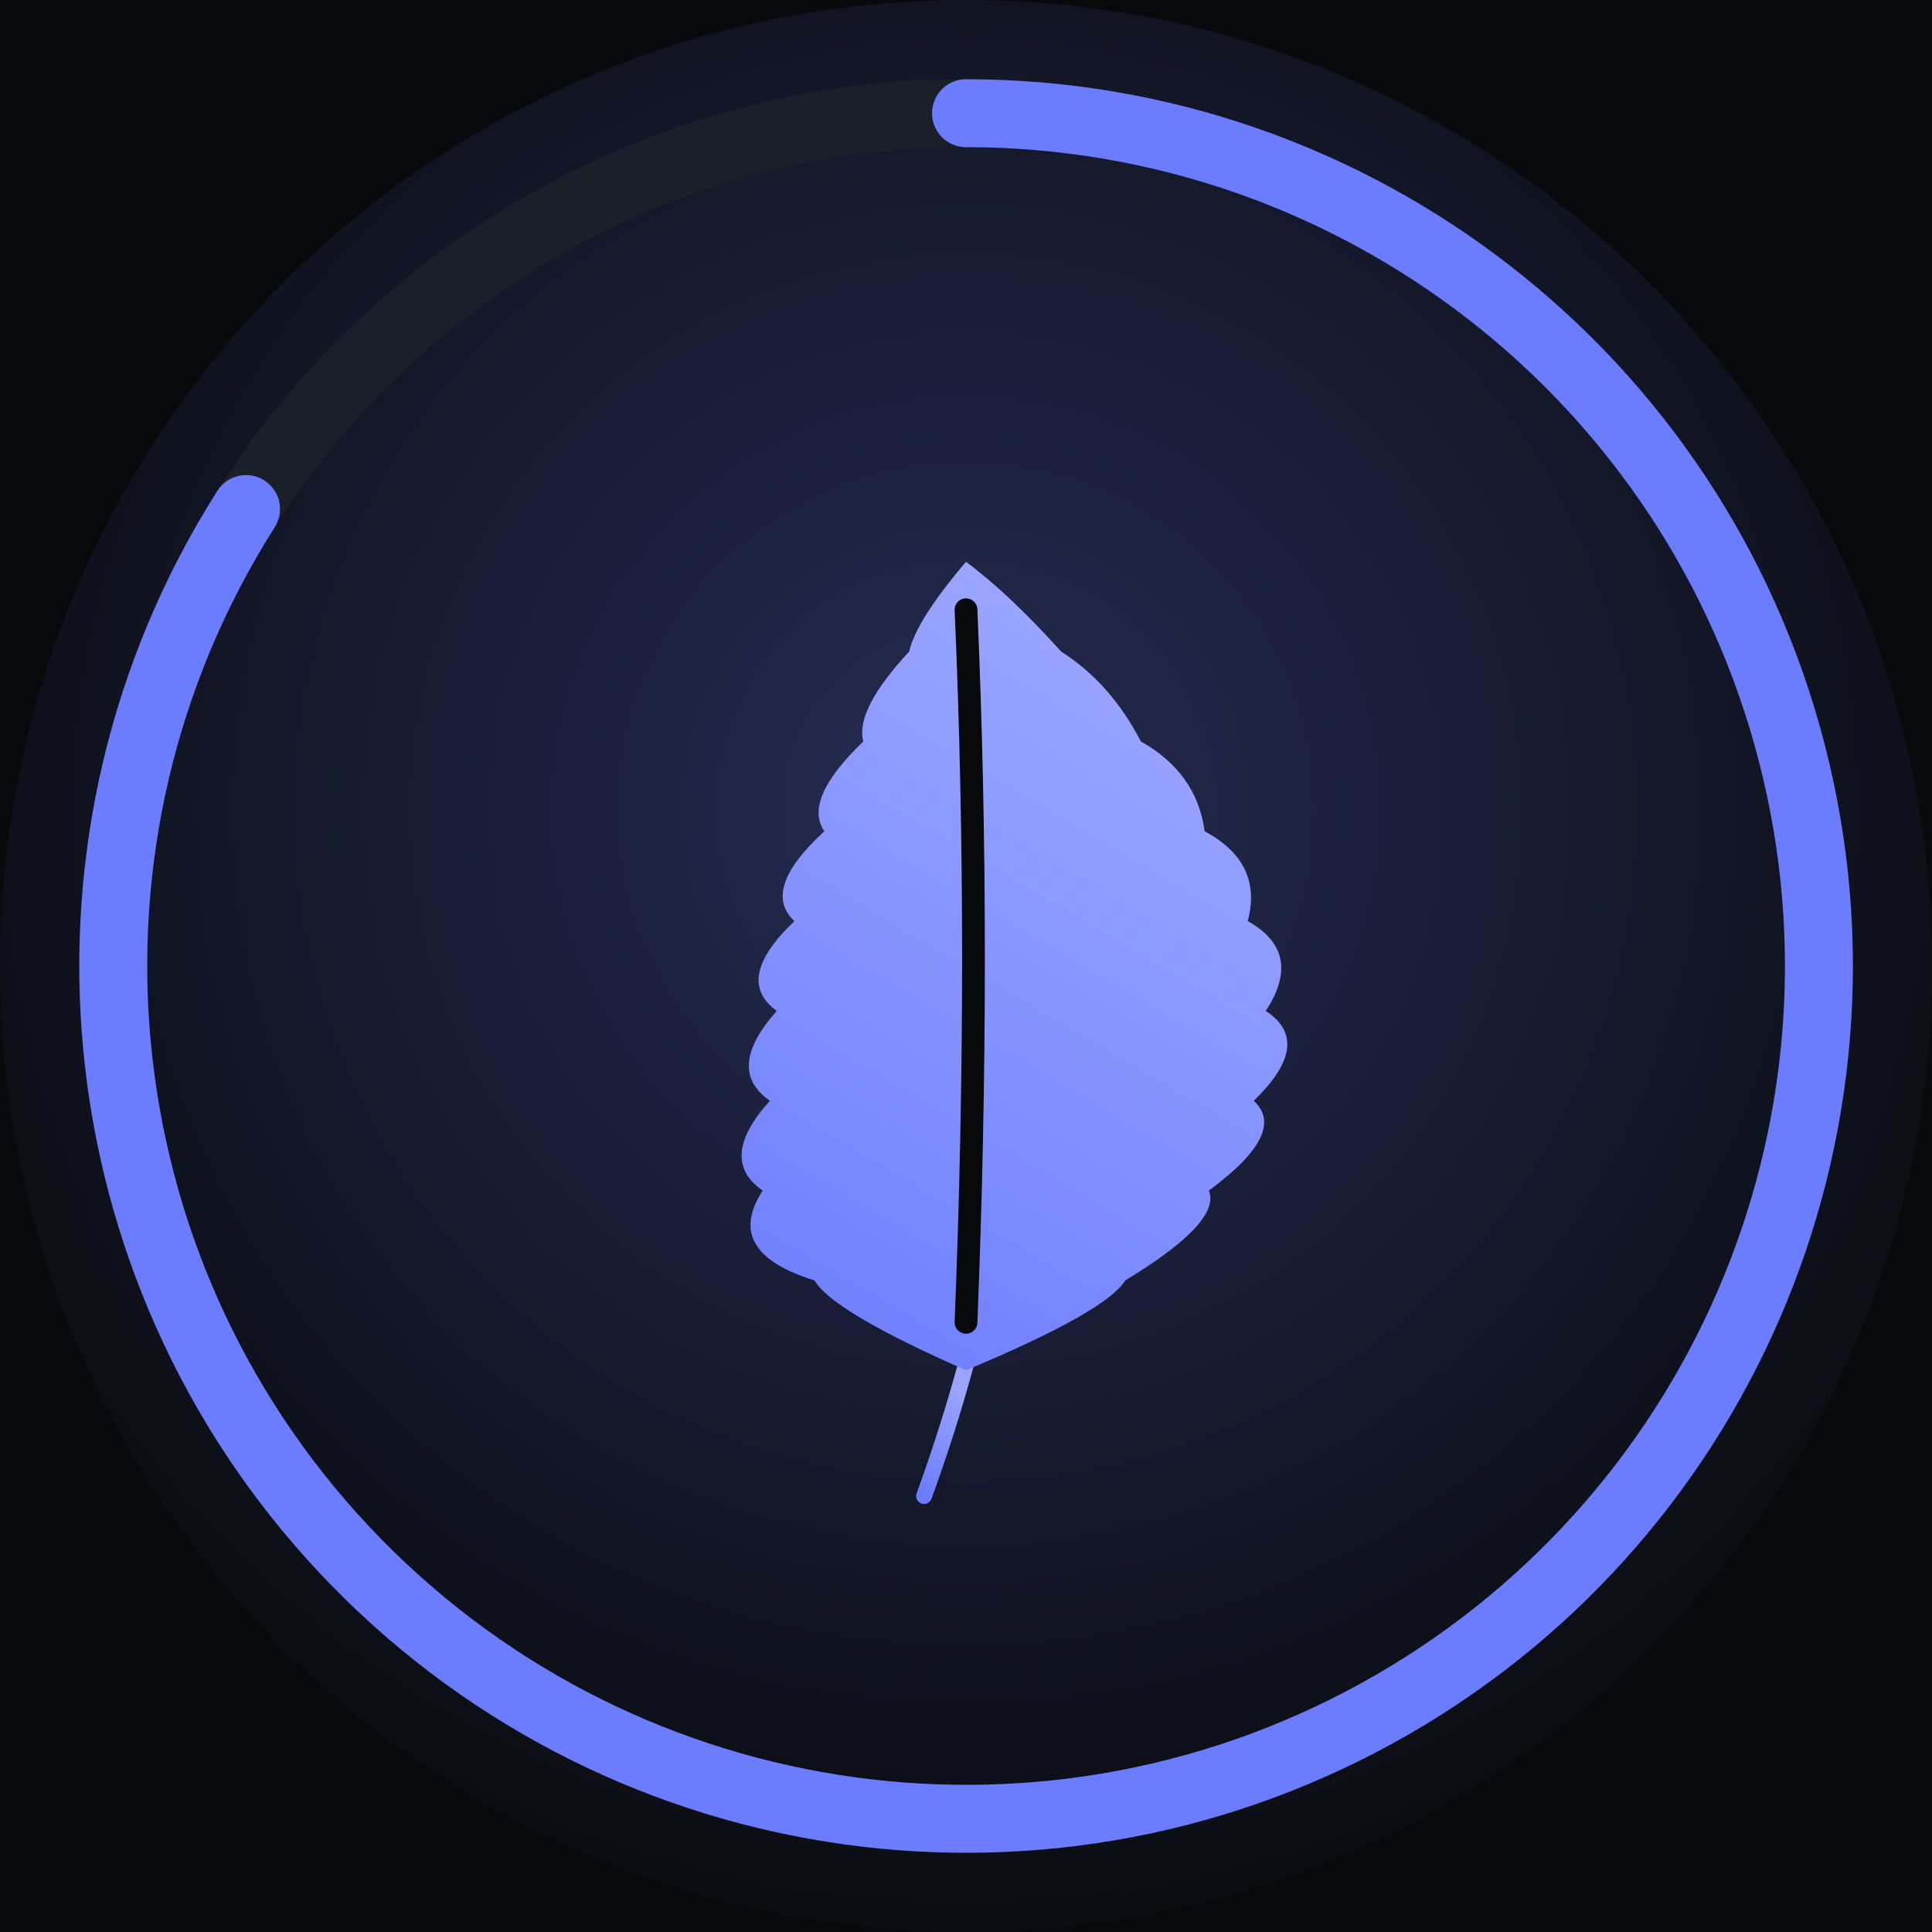
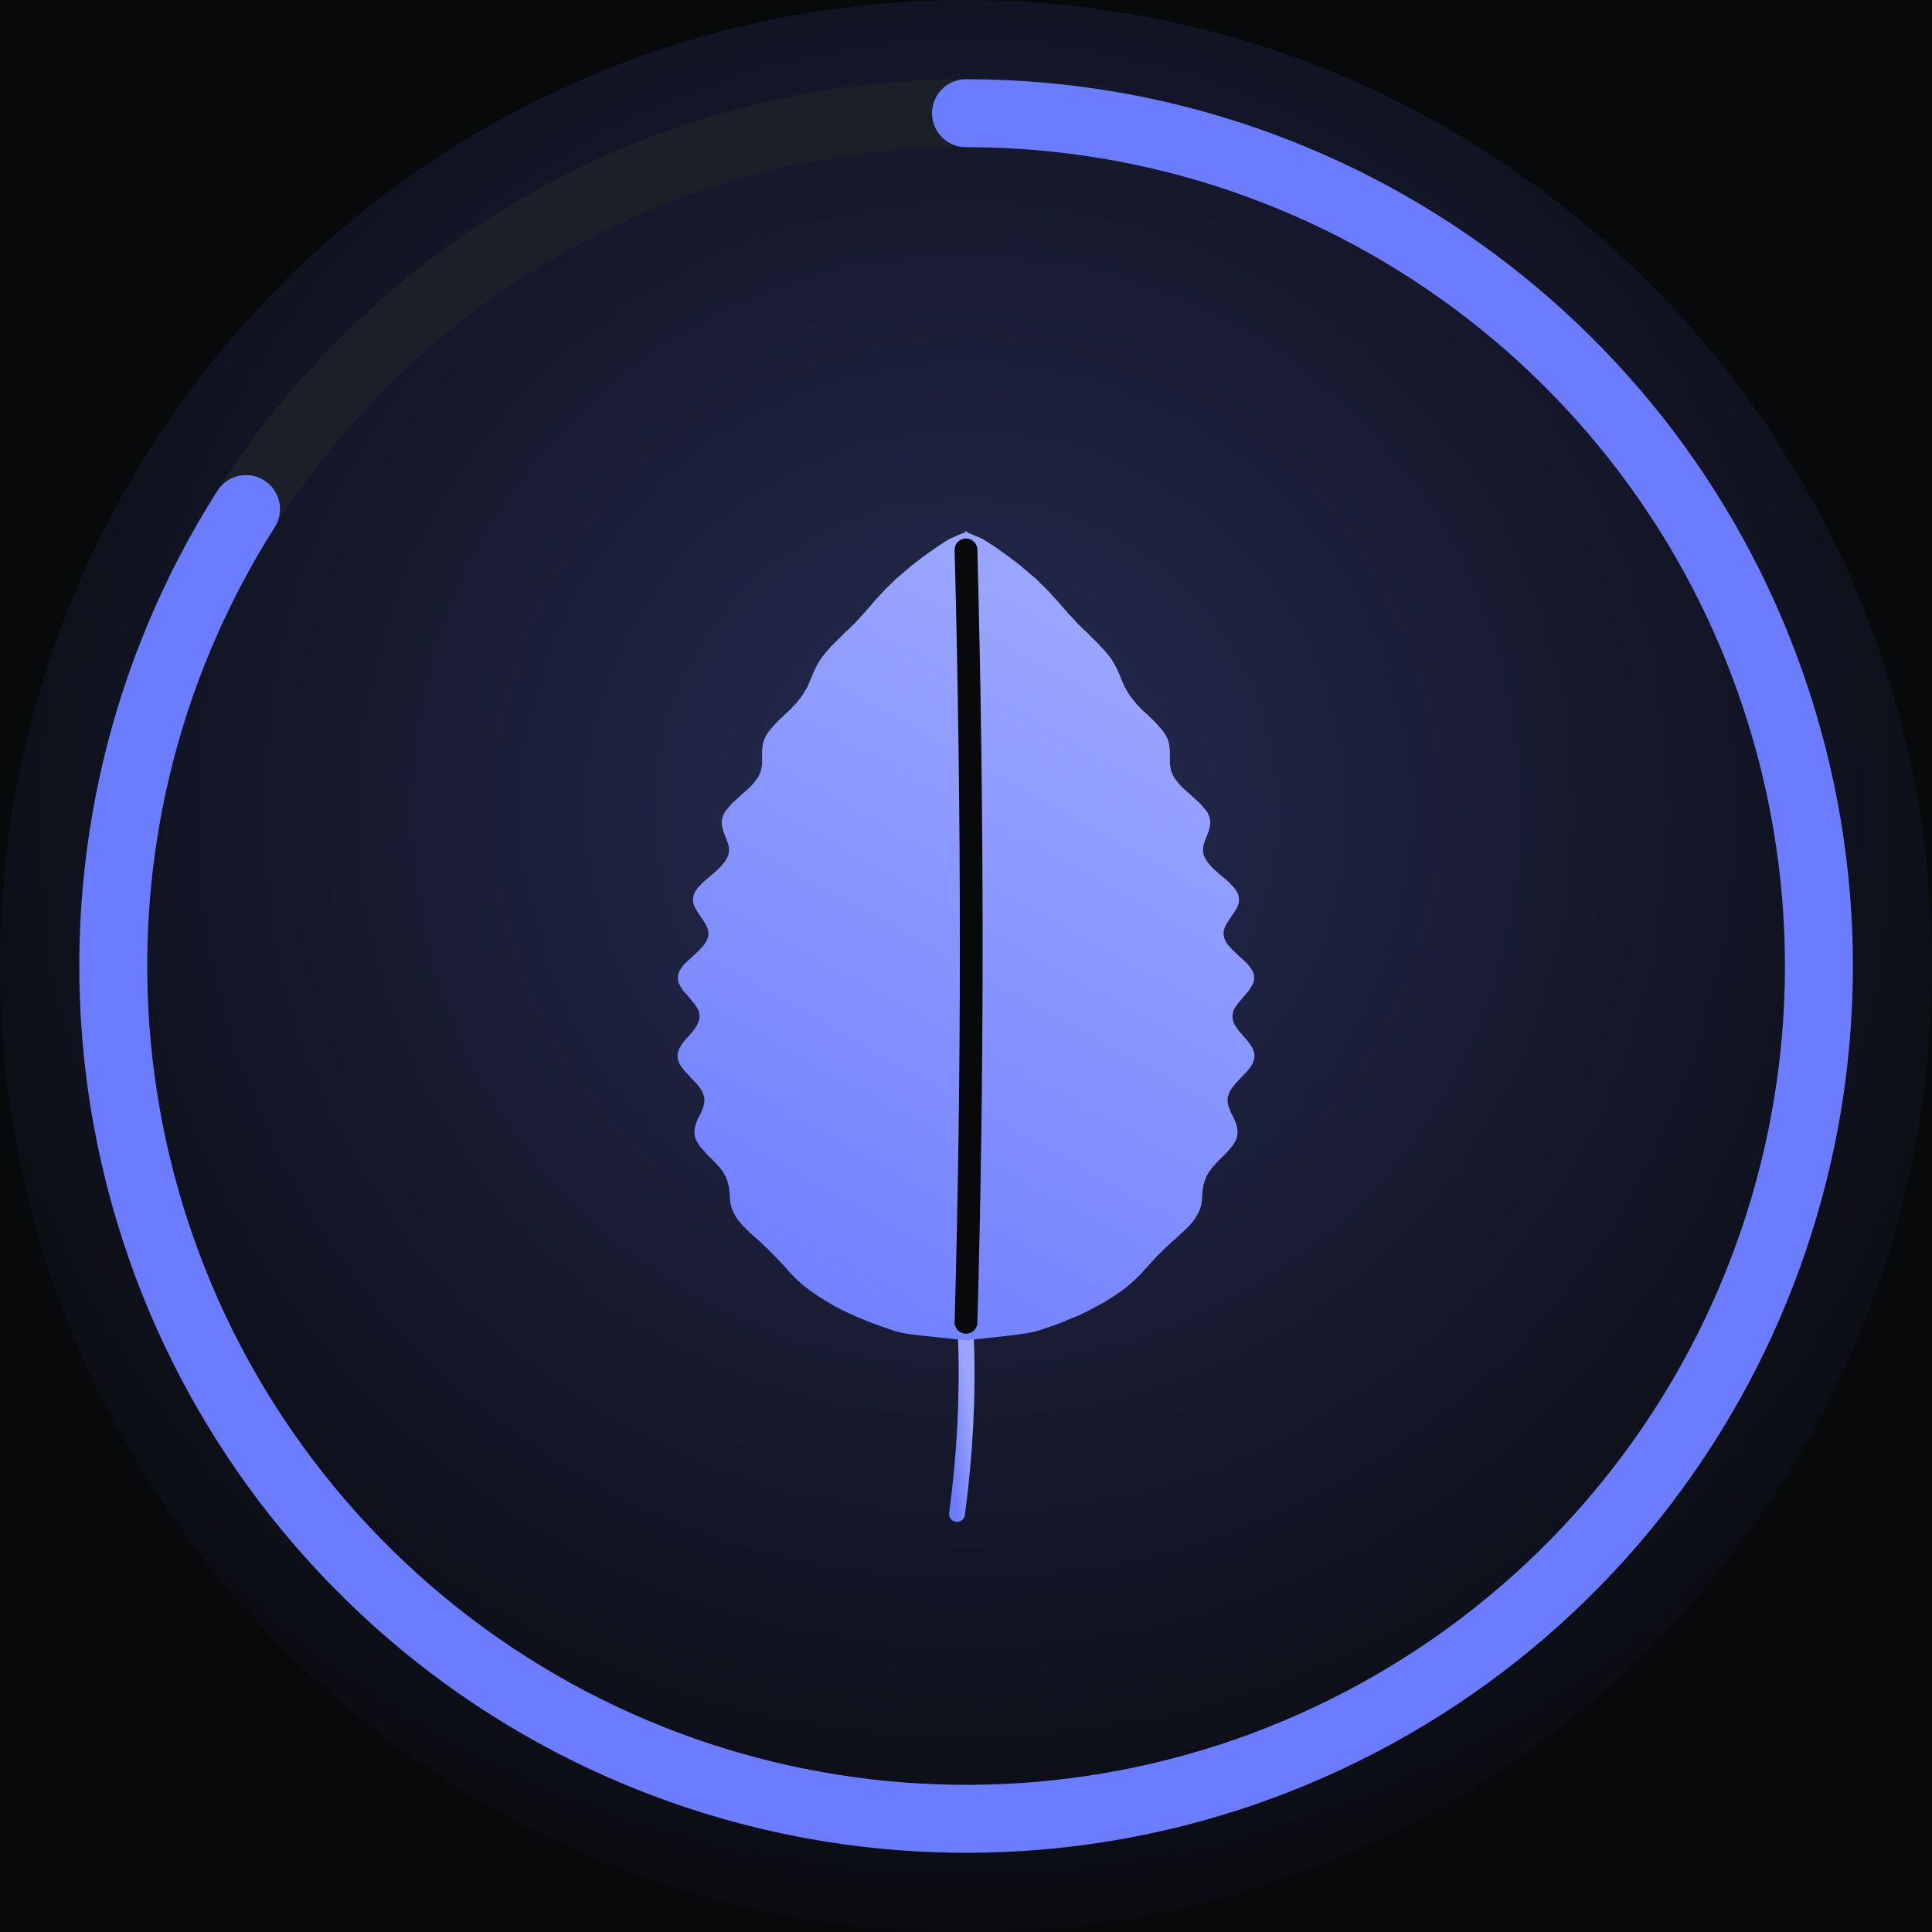
<svg xmlns="http://www.w3.org/2000/svg" width="512" height="512" viewBox="0 0 512 512">
  <defs>
    <linearGradient id="лист" x1="0" y1="1" x2="0.4" y2="0">
      <stop offset="0%" stop-color="#6C7CFF" />
      <stop offset="100%" stop-color="#9AA5FF" />
    </linearGradient>
    <radialGradient id="аура" cx="0.5" cy="0.42" r="0.62">
      <stop offset="0%" stop-color="#6C7CFF" stop-opacity="0.30" />
      <stop offset="100%" stop-color="#6C7CFF" stop-opacity="0" />
    </radialGradient>
    <linearGradient id="подложка" x1="0" y1="0" x2="0.6" y2="1">
      <stop offset="0%" stop-color="#6C7CFF" />
      <stop offset="100%" stop-color="#4B57D8" />
    </linearGradient>
  </defs>
  <rect width="512" height="512" fill="#08090B" />
  <circle cx="256" cy="256" r="256" fill="url(#аура)" />
  <circle cx="256" cy="256" r="226" fill="none" stroke="#1B1F28" stroke-width="18" />
  <path d="M 256 30 A 226 226 0 1 1 65.2 134.9" fill="none" stroke="#6C7CFF" stroke-width="18" stroke-linecap="round" />
  <g transform="translate(256 363.129) rotate(0) scale(7.935)">
-     <path d="M 0 -0.2 Q -0.6 2.0 -1.4 4.2" fill="none" stroke="url(#лист)" stroke-width="0.53" stroke-linecap="round" />
-     <path d="M 0.00 -0.00 Q 4.67 -1.95 5.32 -3.00 Q 8.54 -4.95 8.11 -6.00 Q 10.76 -7.95 9.61 -9.00 Q 11.63 -10.95 10.01 -12.00 Q 11.29 -13.95 9.41 -15.00 Q 9.93 -16.95 7.97 -18.00 Q 7.71 -19.95 5.84 -21.00 Q 4.83 -22.95 3.18 -24.00 Q 1.42 -25.95 0.00 -27.00 Q -1.66 -25.05 -1.90 -24.00 Q -3.71 -22.05 -3.43 -21.00 Q -5.46 -19.05 -4.73 -18.00 Q -6.86 -16.05 -5.73 -15.00 Q -7.78 -13.05 -6.32 -12.00 Q -8.06 -10.05 -6.55 -9.00 Q -8.31 -7.05 -6.79 -6.00 Q -8.13 -3.95 -5.06 -3.00 Q -4.44 -1.95 0.00 -0.00 Z" fill="url(#лист)" />
-     <path d="M 0 -1.6 Q 0.5 -14 0 -25.4" fill="none" stroke="#08090B" stroke-width="0.76" stroke-linecap="round" />
+     <path d="M 0 -1 Q 0.1 1.8 -0.3 4.8" fill="none" stroke="url(#лист)" stroke-width="0.53" stroke-linecap="round" />
+     <path d="M 0.00 -1.00 C 0.33 -1.04, 1.52 -1.15, 1.98 -1.23 C 2.45 -1.30, 2.55 -1.38, 2.79 -1.45 C 3.02 -1.52, 3.21 -1.60, 3.39 -1.68 C 3.58 -1.75, 3.75 -1.82, 3.91 -1.90 C 4.06 -1.97, 4.21 -2.05, 4.35 -2.13 C 4.49 -2.20, 4.62 -2.27, 4.74 -2.35 C 4.87 -2.43, 4.98 -2.50, 5.09 -2.58 C 5.20 -2.65, 5.29 -2.72, 5.39 -2.80 C 5.48 -2.88, 5.56 -2.95, 5.64 -3.02 C 5.72 -3.10, 5.80 -3.17, 5.87 -3.25 C 5.94 -3.33, 6.00 -3.40, 6.07 -3.47 C 6.14 -3.55, 6.21 -3.63, 6.28 -3.70 C 6.35 -3.78, 6.42 -3.85, 6.50 -3.93 C 6.57 -4.00, 6.65 -4.08, 6.73 -4.15 C 6.81 -4.23, 6.89 -4.30, 6.98 -4.38 C 7.06 -4.45, 7.14 -4.52, 7.22 -4.60 C 7.30 -4.67, 7.38 -4.75, 7.45 -4.82 C 7.52 -4.90, 7.58 -4.97, 7.64 -5.05 C 7.69 -5.13, 7.73 -5.20, 7.77 -5.27 C 7.80 -5.35, 7.83 -5.42, 7.85 -5.50 C 7.87 -5.58, 7.88 -5.65, 7.88 -5.72 C 7.89 -5.80, 7.89 -5.87, 7.90 -5.95 C 7.91 -6.02, 7.91 -6.10, 7.93 -6.18 C 7.95 -6.25, 7.97 -6.33, 8.00 -6.40 C 8.03 -6.48, 8.07 -6.55, 8.12 -6.63 C 8.17 -6.70, 8.23 -6.78, 8.30 -6.85 C 8.37 -6.93, 8.44 -7.00, 8.51 -7.08 C 8.59 -7.15, 8.67 -7.22, 8.73 -7.30 C 8.80 -7.38, 8.87 -7.45, 8.92 -7.53 C 8.97 -7.60, 9.01 -7.67, 9.04 -7.75 C 9.06 -7.83, 9.07 -7.90, 9.07 -7.98 C 9.07 -8.05, 9.05 -8.13, 9.03 -8.20 C 9.01 -8.27, 8.97 -8.35, 8.94 -8.43 C 8.90 -8.50, 8.86 -8.57, 8.83 -8.65 C 8.80 -8.72, 8.77 -8.80, 8.75 -8.88 C 8.74 -8.95, 8.73 -9.02, 8.74 -9.10 C 8.76 -9.18, 8.78 -9.25, 8.82 -9.33 C 8.86 -9.40, 8.92 -9.47, 8.98 -9.55 C 9.04 -9.62, 9.12 -9.70, 9.19 -9.78 C 9.26 -9.85, 9.33 -9.93, 9.40 -10.00 C 9.46 -10.07, 9.52 -10.15, 9.56 -10.22 C 9.60 -10.30, 9.63 -10.38, 9.63 -10.45 C 9.64 -10.52, 9.63 -10.60, 9.60 -10.68 C 9.58 -10.75, 9.53 -10.82, 9.48 -10.90 C 9.43 -10.97, 9.36 -11.05, 9.29 -11.13 C 9.23 -11.20, 9.16 -11.28, 9.10 -11.35 C 9.05 -11.43, 8.99 -11.50, 8.96 -11.57 C 8.92 -11.65, 8.90 -11.73, 8.90 -11.80 C 8.90 -11.88, 8.91 -11.95, 8.94 -12.03 C 8.97 -12.10, 9.03 -12.18, 9.08 -12.25 C 9.14 -12.32, 9.21 -12.40, 9.27 -12.47 C 9.33 -12.55, 9.41 -12.63, 9.46 -12.70 C 9.51 -12.78, 9.56 -12.85, 9.59 -12.92 C 9.62 -13.00, 9.63 -13.07, 9.62 -13.15 C 9.62 -13.23, 9.59 -13.30, 9.54 -13.38 C 9.50 -13.45, 9.44 -13.53, 9.37 -13.60 C 9.30 -13.67, 9.21 -13.75, 9.13 -13.82 C 9.05 -13.90, 8.96 -13.98, 8.89 -14.05 C 8.82 -14.13, 8.75 -14.20, 8.70 -14.27 C 8.66 -14.35, 8.62 -14.43, 8.61 -14.50 C 8.60 -14.57, 8.60 -14.65, 8.62 -14.72 C 8.64 -14.80, 8.68 -14.88, 8.73 -14.95 C 8.77 -15.03, 8.83 -15.10, 8.88 -15.18 C 8.93 -15.25, 8.98 -15.33, 9.02 -15.40 C 9.06 -15.47, 9.10 -15.55, 9.11 -15.62 C 9.12 -15.70, 9.12 -15.78, 9.10 -15.85 C 9.08 -15.93, 9.04 -16.00, 8.98 -16.08 C 8.93 -16.15, 8.85 -16.22, 8.78 -16.30 C 8.70 -16.37, 8.60 -16.45, 8.52 -16.52 C 8.43 -16.60, 8.34 -16.68, 8.26 -16.75 C 8.19 -16.82, 8.12 -16.90, 8.06 -16.98 C 8.01 -17.05, 7.97 -17.13, 7.94 -17.20 C 7.92 -17.27, 7.91 -17.35, 7.92 -17.42 C 7.92 -17.50, 7.94 -17.58, 7.97 -17.65 C 7.99 -17.73, 8.03 -17.80, 8.06 -17.88 C 8.08 -17.95, 8.12 -18.02, 8.13 -18.10 C 8.15 -18.17, 8.16 -18.25, 8.16 -18.33 C 8.15 -18.40, 8.13 -18.48, 8.10 -18.55 C 8.07 -18.63, 8.02 -18.70, 7.95 -18.77 C 7.89 -18.85, 7.82 -18.93, 7.74 -19.00 C 7.66 -19.07, 7.57 -19.15, 7.49 -19.23 C 7.40 -19.30, 7.32 -19.38, 7.24 -19.45 C 7.17 -19.52, 7.09 -19.60, 7.04 -19.68 C 6.98 -19.75, 6.93 -19.82, 6.90 -19.90 C 6.86 -19.97, 6.84 -20.05, 6.83 -20.13 C 6.81 -20.20, 6.81 -20.28, 6.81 -20.35 C 6.81 -20.43, 6.81 -20.50, 6.81 -20.57 C 6.81 -20.65, 6.81 -20.72, 6.80 -20.80 C 6.79 -20.87, 6.78 -20.95, 6.75 -21.03 C 6.73 -21.10, 6.69 -21.18, 6.64 -21.25 C 6.60 -21.32, 6.54 -21.40, 6.47 -21.47 C 6.41 -21.55, 6.33 -21.63, 6.26 -21.70 C 6.18 -21.78, 6.10 -21.85, 6.02 -21.93 C 5.94 -22.00, 5.86 -22.07, 5.79 -22.15 C 5.72 -22.22, 5.65 -22.30, 5.59 -22.38 C 5.53 -22.45, 5.47 -22.53, 5.43 -22.60 C 5.38 -22.68, 5.34 -22.75, 5.30 -22.82 C 5.26 -22.90, 5.23 -22.98, 5.20 -23.05 C 5.17 -23.13, 5.14 -23.20, 5.11 -23.27 C 5.07 -23.35, 5.04 -23.43, 5.00 -23.50 C 4.96 -23.57, 4.92 -23.65, 4.87 -23.73 C 4.82 -23.80, 4.76 -23.88, 4.70 -23.95 C 4.64 -24.02, 4.57 -24.10, 4.50 -24.17 C 4.43 -24.25, 4.35 -24.33, 4.28 -24.40 C 4.20 -24.48, 4.12 -24.55, 4.05 -24.63 C 3.97 -24.70, 3.89 -24.77, 3.82 -24.85 C 3.74 -24.92, 3.67 -25.00, 3.60 -25.08 C 3.53 -25.15, 3.46 -25.23, 3.39 -25.30 C 3.33 -25.38, 3.26 -25.45, 3.20 -25.52 C 3.13 -25.60, 3.07 -25.68, 3.00 -25.75 C 2.93 -25.82, 2.86 -25.90, 2.79 -25.98 C 2.72 -26.05, 2.65 -26.13, 2.57 -26.20 C 2.50 -26.27, 2.42 -26.35, 2.34 -26.43 C 2.25 -26.50, 2.17 -26.57, 2.08 -26.65 C 1.99 -26.72, 1.90 -26.80, 1.81 -26.88 C 1.72 -26.95, 1.62 -27.03, 1.52 -27.10 C 1.42 -27.18, 1.32 -27.25, 1.22 -27.32 C 1.11 -27.40, 1.01 -27.47, 0.89 -27.55 C 0.77 -27.62, 0.67 -27.70, 0.52 -27.78 C 0.37 -27.85, 0.09 -27.96, 0.00 -28.00 C -0.09 -28.04, 0.09 -28.04, 0.00 -28.00 C -0.09 -27.96, -0.37 -27.85, -0.52 -27.78 C -0.67 -27.70, -0.77 -27.62, -0.89 -27.55 C -1.01 -27.47, -1.11 -27.40, -1.22 -27.32 C -1.32 -27.25, -1.42 -27.18, -1.52 -27.10 C -1.62 -27.03, -1.72 -26.95, -1.81 -26.88 C -1.90 -26.80, -1.99 -26.72, -2.08 -26.65 C -2.17 -26.57, -2.25 -26.50, -2.34 -26.43 C -2.42 -26.35, -2.50 -26.27, -2.57 -26.20 C -2.65 -26.13, -2.72 -26.05, -2.79 -25.98 C -2.86 -25.90, -2.93 -25.82, -3.00 -25.75 C -3.07 -25.68, -3.13 -25.60, -3.20 -25.52 C -3.26 -25.45, -3.33 -25.38, -3.39 -25.30 C -3.46 -25.23, -3.53 -25.15, -3.60 -25.07 C -3.67 -25.00, -3.74 -24.92, -3.82 -24.85 C -3.89 -24.77, -3.97 -24.70, -4.05 -24.63 C -4.12 -24.55, -4.20 -24.48, -4.28 -24.40 C -4.35 -24.33, -4.43 -24.25, -4.50 -24.18 C -4.57 -24.10, -4.64 -24.02, -4.70 -23.95 C -4.76 -23.88, -4.82 -23.80, -4.87 -23.73 C -4.92 -23.65, -4.96 -23.57, -5.00 -23.50 C -5.04 -23.43, -5.07 -23.35, -5.11 -23.27 C -5.14 -23.20, -5.17 -23.13, -5.20 -23.05 C -5.23 -22.98, -5.26 -22.90, -5.30 -22.82 C -5.34 -22.75, -5.38 -22.68, -5.43 -22.60 C -5.47 -22.53, -5.53 -22.45, -5.59 -22.38 C -5.65 -22.30, -5.72 -22.22, -5.79 -22.15 C -5.86 -22.07, -5.94 -22.00, -6.02 -21.93 C -6.10 -21.85, -6.18 -21.77, -6.26 -21.70 C -6.33 -21.63, -6.41 -21.55, -6.47 -21.47 C -6.54 -21.40, -6.60 -21.32, -6.64 -21.25 C -6.69 -21.18, -6.73 -21.10, -6.75 -21.03 C -6.78 -20.95, -6.79 -20.88, -6.80 -20.80 C -6.81 -20.73, -6.81 -20.65, -6.81 -20.57 C -6.81 -20.50, -6.81 -20.43, -6.81 -20.35 C -6.81 -20.28, -6.81 -20.20, -6.83 -20.12 C -6.84 -20.05, -6.86 -19.97, -6.90 -19.90 C -6.93 -19.82, -6.98 -19.75, -7.04 -19.68 C -7.09 -19.60, -7.17 -19.52, -7.24 -19.45 C -7.32 -19.38, -7.40 -19.30, -7.49 -19.23 C -7.57 -19.15, -7.66 -19.08, -7.74 -19.00 C -7.82 -18.93, -7.89 -18.85, -7.95 -18.77 C -8.02 -18.70, -8.07 -18.63, -8.10 -18.55 C -8.13 -18.48, -8.15 -18.40, -8.16 -18.32 C -8.16 -18.25, -8.15 -18.17, -8.13 -18.10 C -8.12 -18.02, -8.08 -17.95, -8.06 -17.88 C -8.03 -17.80, -7.99 -17.73, -7.97 -17.65 C -7.94 -17.58, -7.92 -17.50, -7.92 -17.43 C -7.91 -17.35, -7.92 -17.27, -7.94 -17.20 C -7.97 -17.13, -8.01 -17.05, -8.06 -16.98 C -8.12 -16.90, -8.19 -16.82, -8.26 -16.75 C -8.34 -16.68, -8.43 -16.60, -8.52 -16.52 C -8.60 -16.45, -8.70 -16.37, -8.78 -16.30 C -8.85 -16.22, -8.93 -16.15, -8.98 -16.08 C -9.04 -16.00, -9.08 -15.93, -9.10 -15.85 C -9.12 -15.78, -9.12 -15.70, -9.11 -15.63 C -9.10 -15.55, -9.06 -15.48, -9.02 -15.40 C -8.98 -15.32, -8.93 -15.25, -8.88 -15.18 C -8.83 -15.10, -8.77 -15.02, -8.73 -14.95 C -8.68 -14.88, -8.64 -14.80, -8.62 -14.72 C -8.60 -14.65, -8.60 -14.57, -8.61 -14.50 C -8.62 -14.43, -8.66 -14.35, -8.70 -14.28 C -8.75 -14.20, -8.82 -14.13, -8.89 -14.05 C -8.96 -13.97, -9.05 -13.90, -9.13 -13.82 C -9.21 -13.75, -9.30 -13.67, -9.37 -13.60 C -9.44 -13.53, -9.50 -13.45, -9.54 -13.38 C -9.59 -13.30, -9.62 -13.22, -9.62 -13.15 C -9.63 -13.07, -9.62 -13.00, -9.59 -12.92 C -9.56 -12.85, -9.51 -12.78, -9.46 -12.70 C -9.41 -12.63, -9.33 -12.55, -9.27 -12.48 C -9.21 -12.40, -9.14 -12.32, -9.08 -12.25 C -9.03 -12.17, -8.97 -12.10, -8.94 -12.03 C -8.91 -11.95, -8.90 -11.88, -8.90 -11.80 C -8.90 -11.73, -8.92 -11.65, -8.96 -11.58 C -8.99 -11.50, -9.05 -11.43, -9.10 -11.35 C -9.16 -11.27, -9.23 -11.20, -9.29 -11.13 C -9.36 -11.05, -9.43 -10.98, -9.48 -10.90 C -9.53 -10.82, -9.58 -10.75, -9.60 -10.67 C -9.63 -10.60, -9.64 -10.52, -9.63 -10.45 C -9.63 -10.38, -9.60 -10.30, -9.56 -10.22 C -9.52 -10.15, -9.46 -10.08, -9.40 -10.00 C -9.33 -9.93, -9.26 -9.85, -9.19 -9.77 C -9.12 -9.70, -9.04 -9.62, -8.98 -9.55 C -8.92 -9.47, -8.86 -9.40, -8.82 -9.33 C -8.78 -9.25, -8.76 -9.18, -8.74 -9.10 C -8.73 -9.03, -8.74 -8.95, -8.75 -8.88 C -8.77 -8.80, -8.80 -8.72, -8.83 -8.65 C -8.86 -8.57, -8.90 -8.50, -8.94 -8.43 C -8.97 -8.35, -9.01 -8.28, -9.03 -8.20 C -9.05 -8.13, -9.07 -8.05, -9.07 -7.97 C -9.07 -7.90, -9.06 -7.83, -9.04 -7.75 C -9.01 -7.67, -8.97 -7.60, -8.92 -7.53 C -8.87 -7.45, -8.80 -7.37, -8.73 -7.30 C -8.67 -7.22, -8.59 -7.15, -8.51 -7.07 C -8.44 -7.00, -8.37 -6.93, -8.30 -6.85 C -8.23 -6.78, -8.17 -6.70, -8.12 -6.63 C -8.07 -6.55, -8.03 -6.47, -8.00 -6.40 C -7.97 -6.32, -7.95 -6.25, -7.93 -6.17 C -7.91 -6.10, -7.91 -6.03, -7.90 -5.95 C -7.89 -5.88, -7.89 -5.80, -7.88 -5.73 C -7.88 -5.65, -7.87 -5.57, -7.85 -5.50 C -7.83 -5.42, -7.80 -5.35, -7.77 -5.27 C -7.73 -5.20, -7.69 -5.13, -7.64 -5.05 C -7.58 -4.98, -7.52 -4.90, -7.45 -4.83 C -7.38 -4.75, -7.30 -4.67, -7.22 -4.60 C -7.14 -4.52, -7.06 -4.45, -6.98 -4.38 C -6.89 -4.30, -6.81 -4.23, -6.73 -4.15 C -6.65 -4.08, -6.57 -4.00, -6.50 -3.92 C -6.42 -3.85, -6.35 -3.77, -6.28 -3.70 C -6.21 -3.62, -6.14 -3.55, -6.07 -3.48 C -6.00 -3.40, -5.94 -3.33, -5.87 -3.25 C -5.80 -3.18, -5.72 -3.10, -5.64 -3.02 C -5.56 -2.95, -5.48 -2.87, -5.39 -2.80 C -5.29 -2.73, -5.20 -2.65, -5.09 -2.58 C -4.98 -2.50, -4.87 -2.43, -4.74 -2.35 C -4.62 -2.28, -4.49 -2.20, -4.35 -2.12 C -4.21 -2.05, -4.06 -1.97, -3.91 -1.90 C -3.75 -1.83, -3.58 -1.75, -3.39 -1.68 C -3.21 -1.60, -3.02 -1.53, -2.79 -1.45 C -2.55 -1.38, -2.45 -1.30, -1.98 -1.22 C -1.52 -1.15, -0.33 -1.04, 0.00 -1.00 Z" fill="url(#лист)" />
+     <path d="M 0 -1.6 Q 0.35 -14 0 -27.4" fill="none" stroke="#08090B" stroke-width="0.76" stroke-linecap="round" />
  </g>
</svg>
